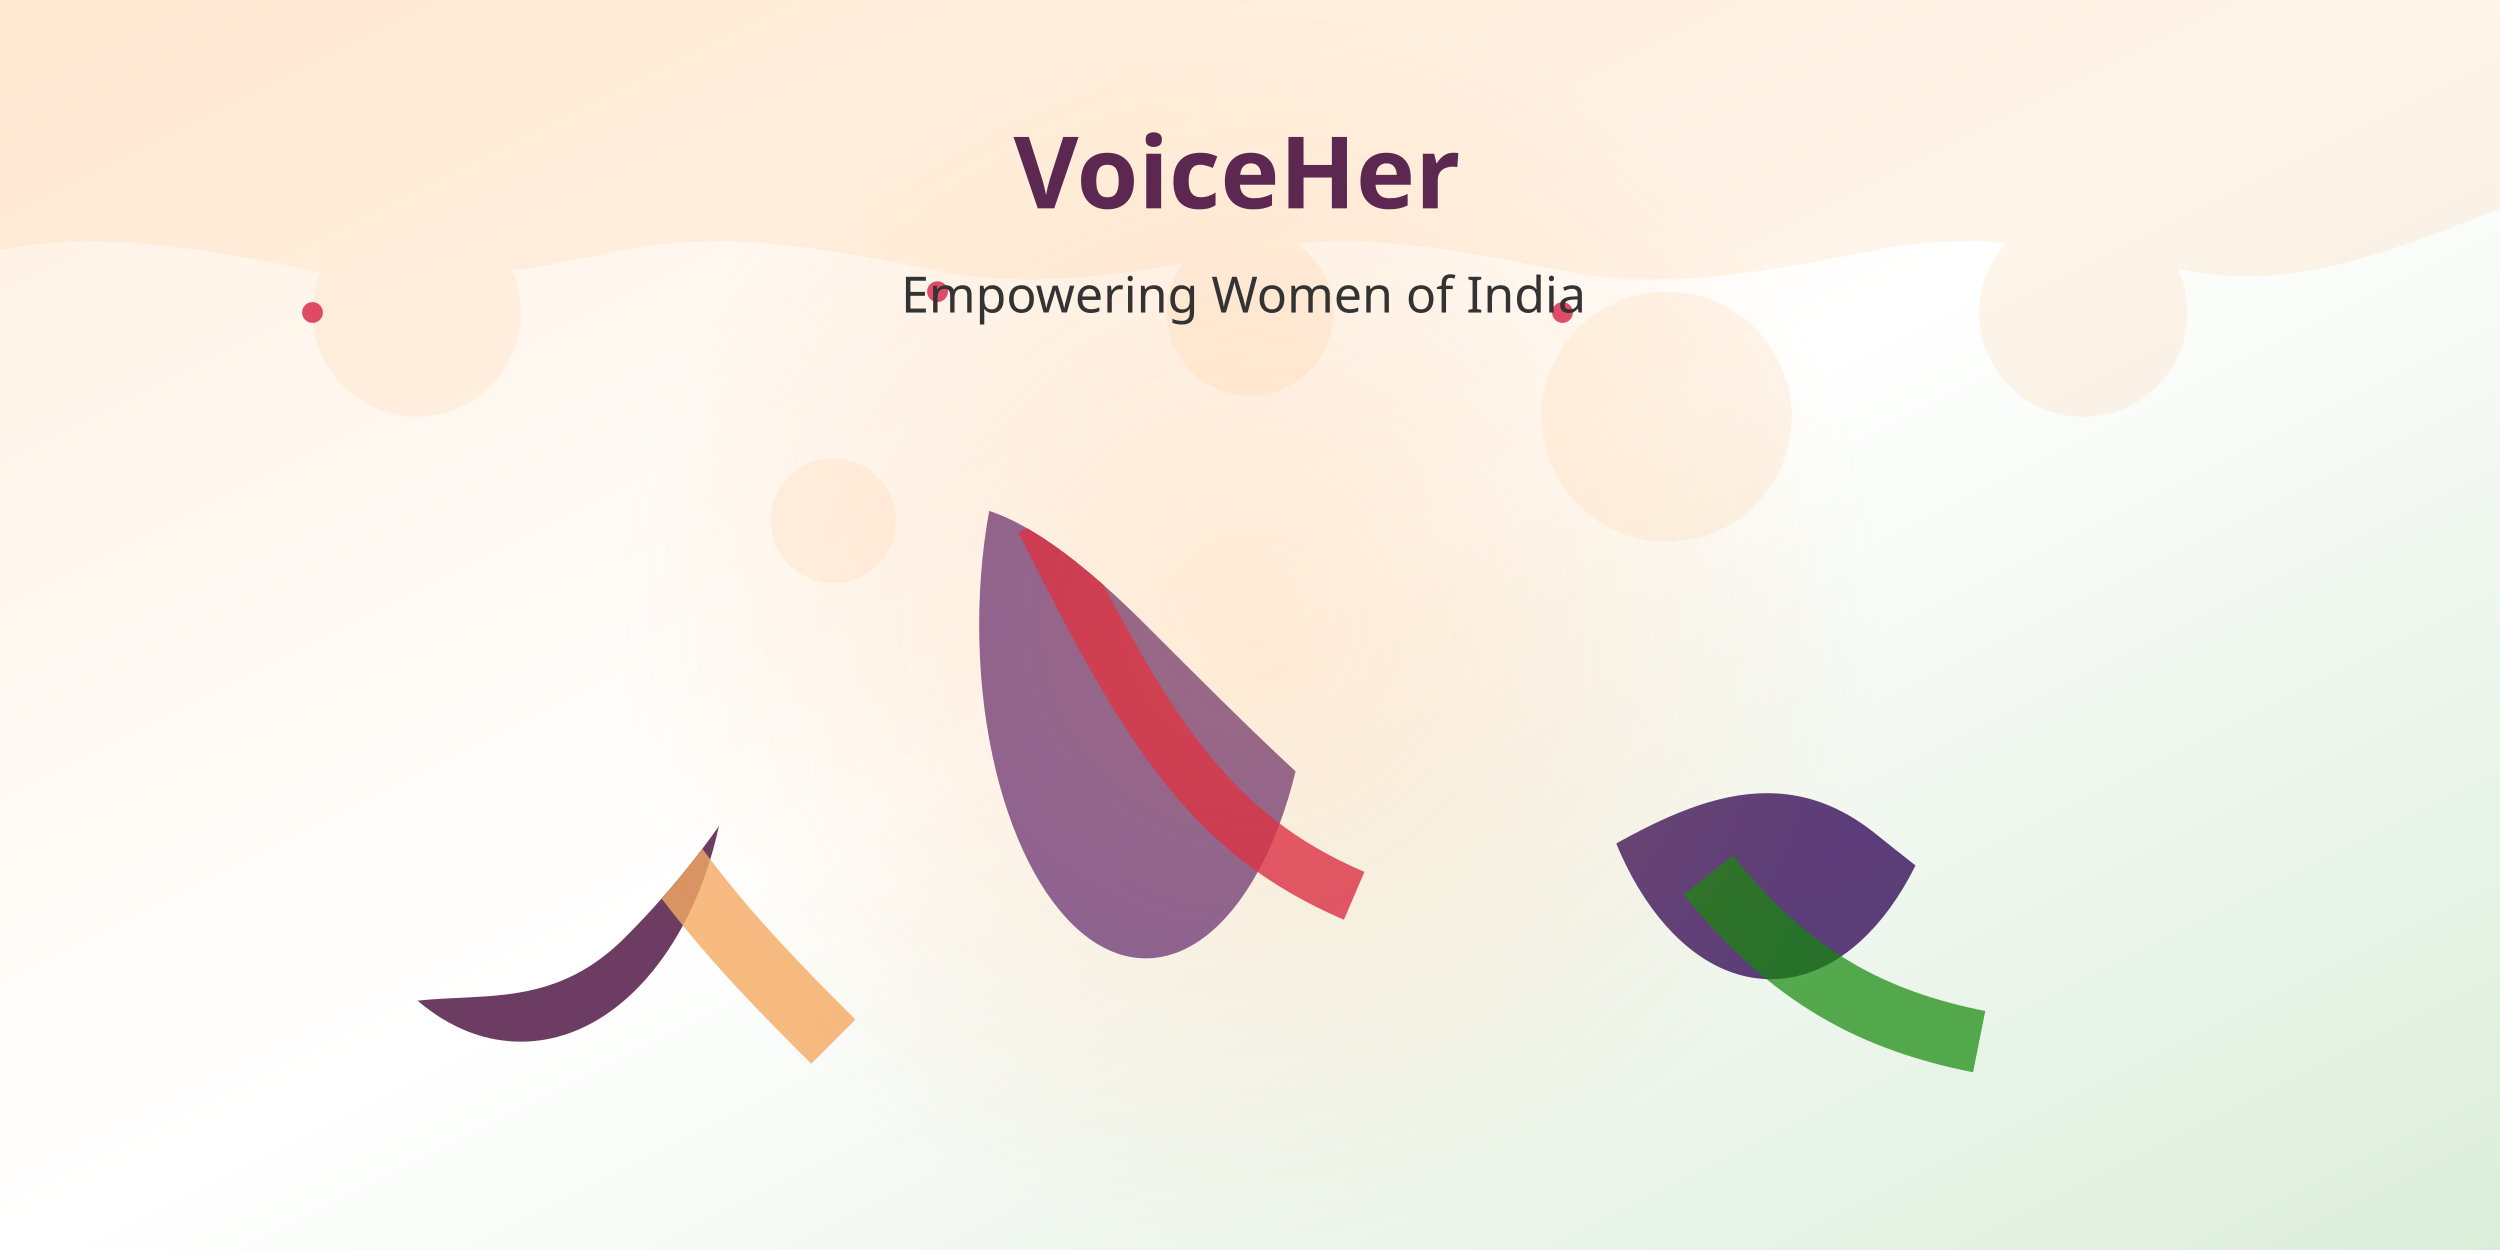
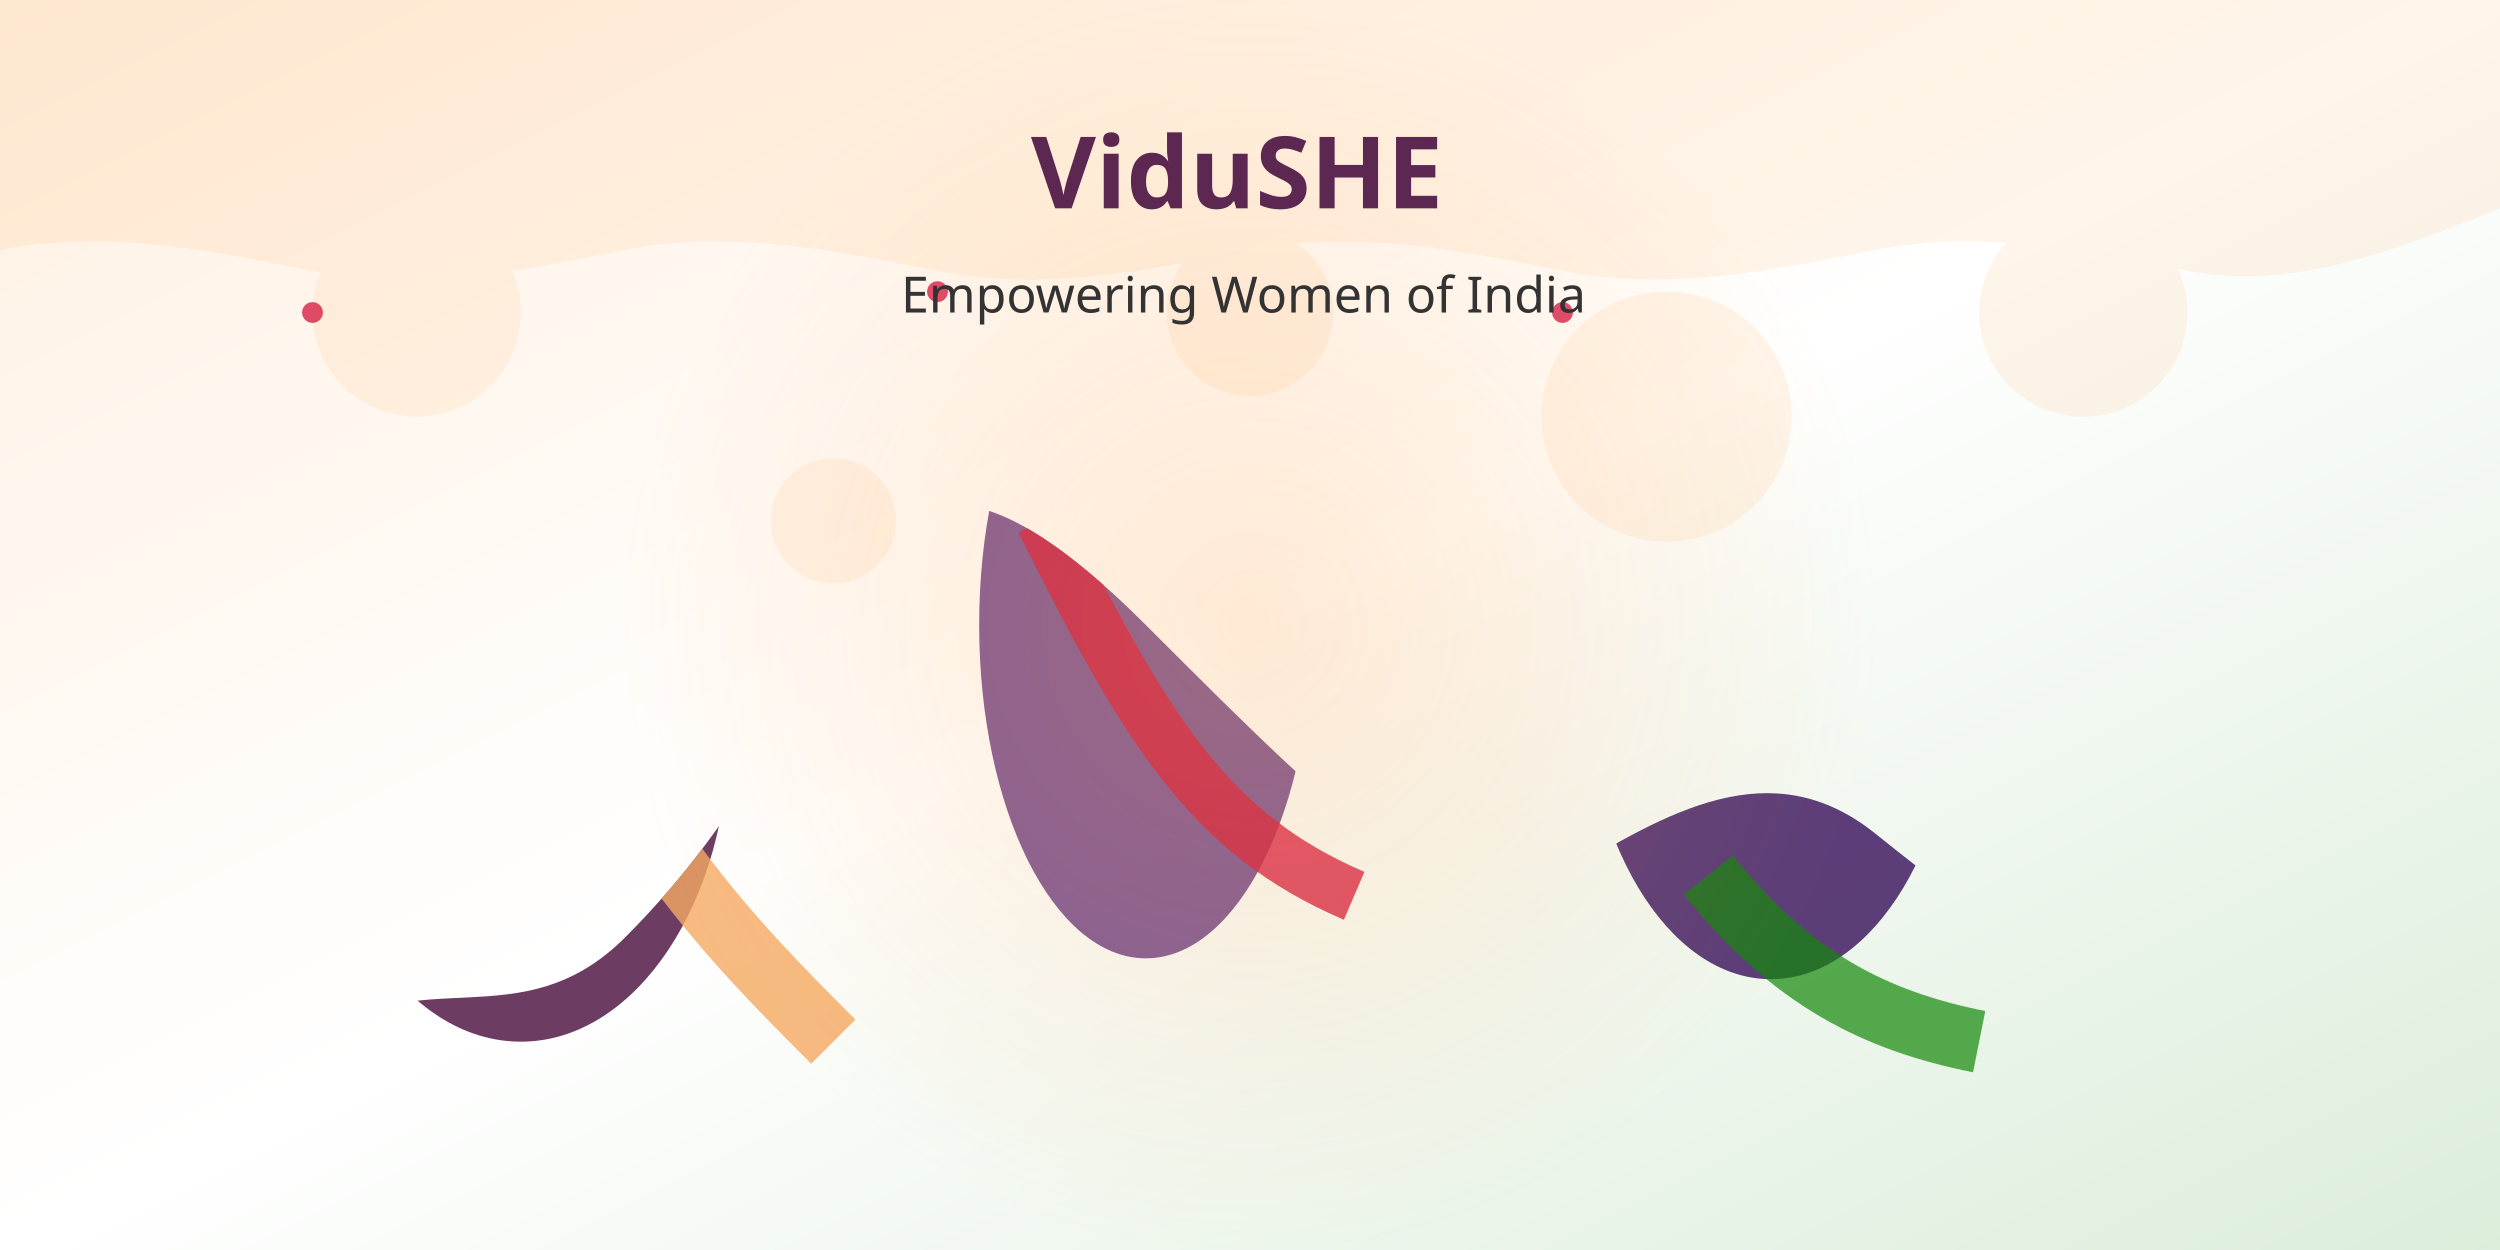
<svg xmlns="http://www.w3.org/2000/svg" viewBox="0 0 1200 600">
  <defs>
    <linearGradient id="bg-gradient" x1="0%" y1="0%" x2="100%" y2="100%">
      <stop offset="0%" stop-color="#FF9933" />
      <stop offset="50%" stop-color="#FFFFFF" />
      <stop offset="100%" stop-color="#138808" />
    </linearGradient>
    <clipPath id="women-silhouettes">
      <path d="M300,450 C350,400 375,350 400,300 C425,250 450,200 550,300 C650,400 700,450 750,420 C800,390 850,360 900,400 C950,440 1000,480 1050,460 C1100,440 1150,420 1180,400 L1200,600 L0,600 L0,500 C50,520 100,540 150,500 C200,460 250,500 300,450 Z" />
    </clipPath>
    <radialGradient id="glow" cx="50%" cy="50%" r="50%" fx="50%" fy="50%">
      <stop offset="0%" stop-color="#FF9933" stop-opacity="0.7" />
      <stop offset="100%" stop-color="#FF9933" stop-opacity="0" />
    </radialGradient>
  </defs>
  <rect width="1200" height="600" fill="url(#bg-gradient)" opacity="0.15" />
  <g fill="#FF9933" opacity="0.1">
    <path d="M0,0 L1200,0 L1200,100 C1150,120 1100,140 1050,130 C1000,120 950,110 900,120 C850,130 800,140 750,130 C700,120 650,110 600,120 C550,130 500,140 450,130 C400,120 350,110 300,120 C250,130 200,140 150,130 C100,120 50,110 0,120 Z" />
    <circle cx="200" cy="150" r="50" />
    <circle cx="400" cy="250" r="30" />
    <circle cx="600" cy="150" r="40" />
    <circle cx="800" cy="200" r="60" />
    <circle cx="1000" cy="150" r="50" />
  </g>
  <g clip-path="url(#women-silhouettes)">
    <g transform="translate(100, 100)">
      <ellipse cx="150" cy="250" rx="100" ry="150" fill="#5C2751" opacity="0.9" />
      <ellipse cx="150" cy="150" rx="50" ry="60" fill="#8C4356" />
      <path d="M150,180 C200,300 250,350 300,400" stroke="#F5A962" stroke-width="30" fill="none" opacity="0.8" />
    </g>
    <g transform="translate(400, 50)">
      <ellipse cx="150" cy="250" rx="80" ry="160" fill="#764B8E" opacity="0.9" />
      <ellipse cx="150" cy="140" rx="45" ry="55" fill="#8C4356" />
      <path d="M100,200 C150,300 180,350 250,380" stroke="#D62246" stroke-width="25" fill="none" opacity="0.8" />
    </g>
    <g transform="translate(700, 70)">
      <ellipse cx="150" cy="250" rx="90" ry="150" fill="#4B296B" opacity="0.9" />
      <ellipse cx="150" cy="150" rx="50" ry="60" fill="#8C4356" />
      <path d="M120,120 C180,130 190,125 200,115" stroke="#FF9933" stroke-width="15" fill="none" opacity="0.8" />
      <path d="M120,350 C160,400 200,420 250,430" stroke="#138808" stroke-width="30" fill="none" opacity="0.7" />
    </g>
  </g>
  <circle cx="600" cy="300" r="300" fill="url(#glow)" opacity="0.3">
    <animate attributeName="opacity" values="0.3;0.5;0.3" dur="5s" repeatCount="indefinite" />
  </circle>
  <g fill="#D62246" opacity="0.8">
    <circle cx="150" cy="150" r="5">
      <animate attributeName="r" values="5;7;5" dur="3s" repeatCount="indefinite" />
    </circle>
    <circle cx="450" cy="140" r="5">
      <animate attributeName="r" values="5;7;5" dur="4s" repeatCount="indefinite" />
    </circle>
    <circle cx="750" cy="150" r="5">
      <animate attributeName="r" values="5;7;5" dur="3.5s" repeatCount="indefinite" />
    </circle>
  </g>
  <text x="600" y="100" text-anchor="middle" font-family="sans-serif" font-size="48" font-weight="bold" fill="#5C2751">
-     <tspan x="600" dy="0">VoiceHer</tspan>
+     <tspan x="600" dy="0">ViduSHE</tspan>
    <animate attributeName="opacity" values="0.8;1;0.8" dur="4s" repeatCount="indefinite" />
  </text>
  <text x="600" y="150" text-anchor="middle" font-family="sans-serif" font-size="24" fill="#333">
    <tspan x="600" dy="0">Empowering Women of India</tspan>
    <animate attributeName="opacity" values="0.7;0.9;0.7" dur="5s" repeatCount="indefinite" />
  </text>
</svg>
